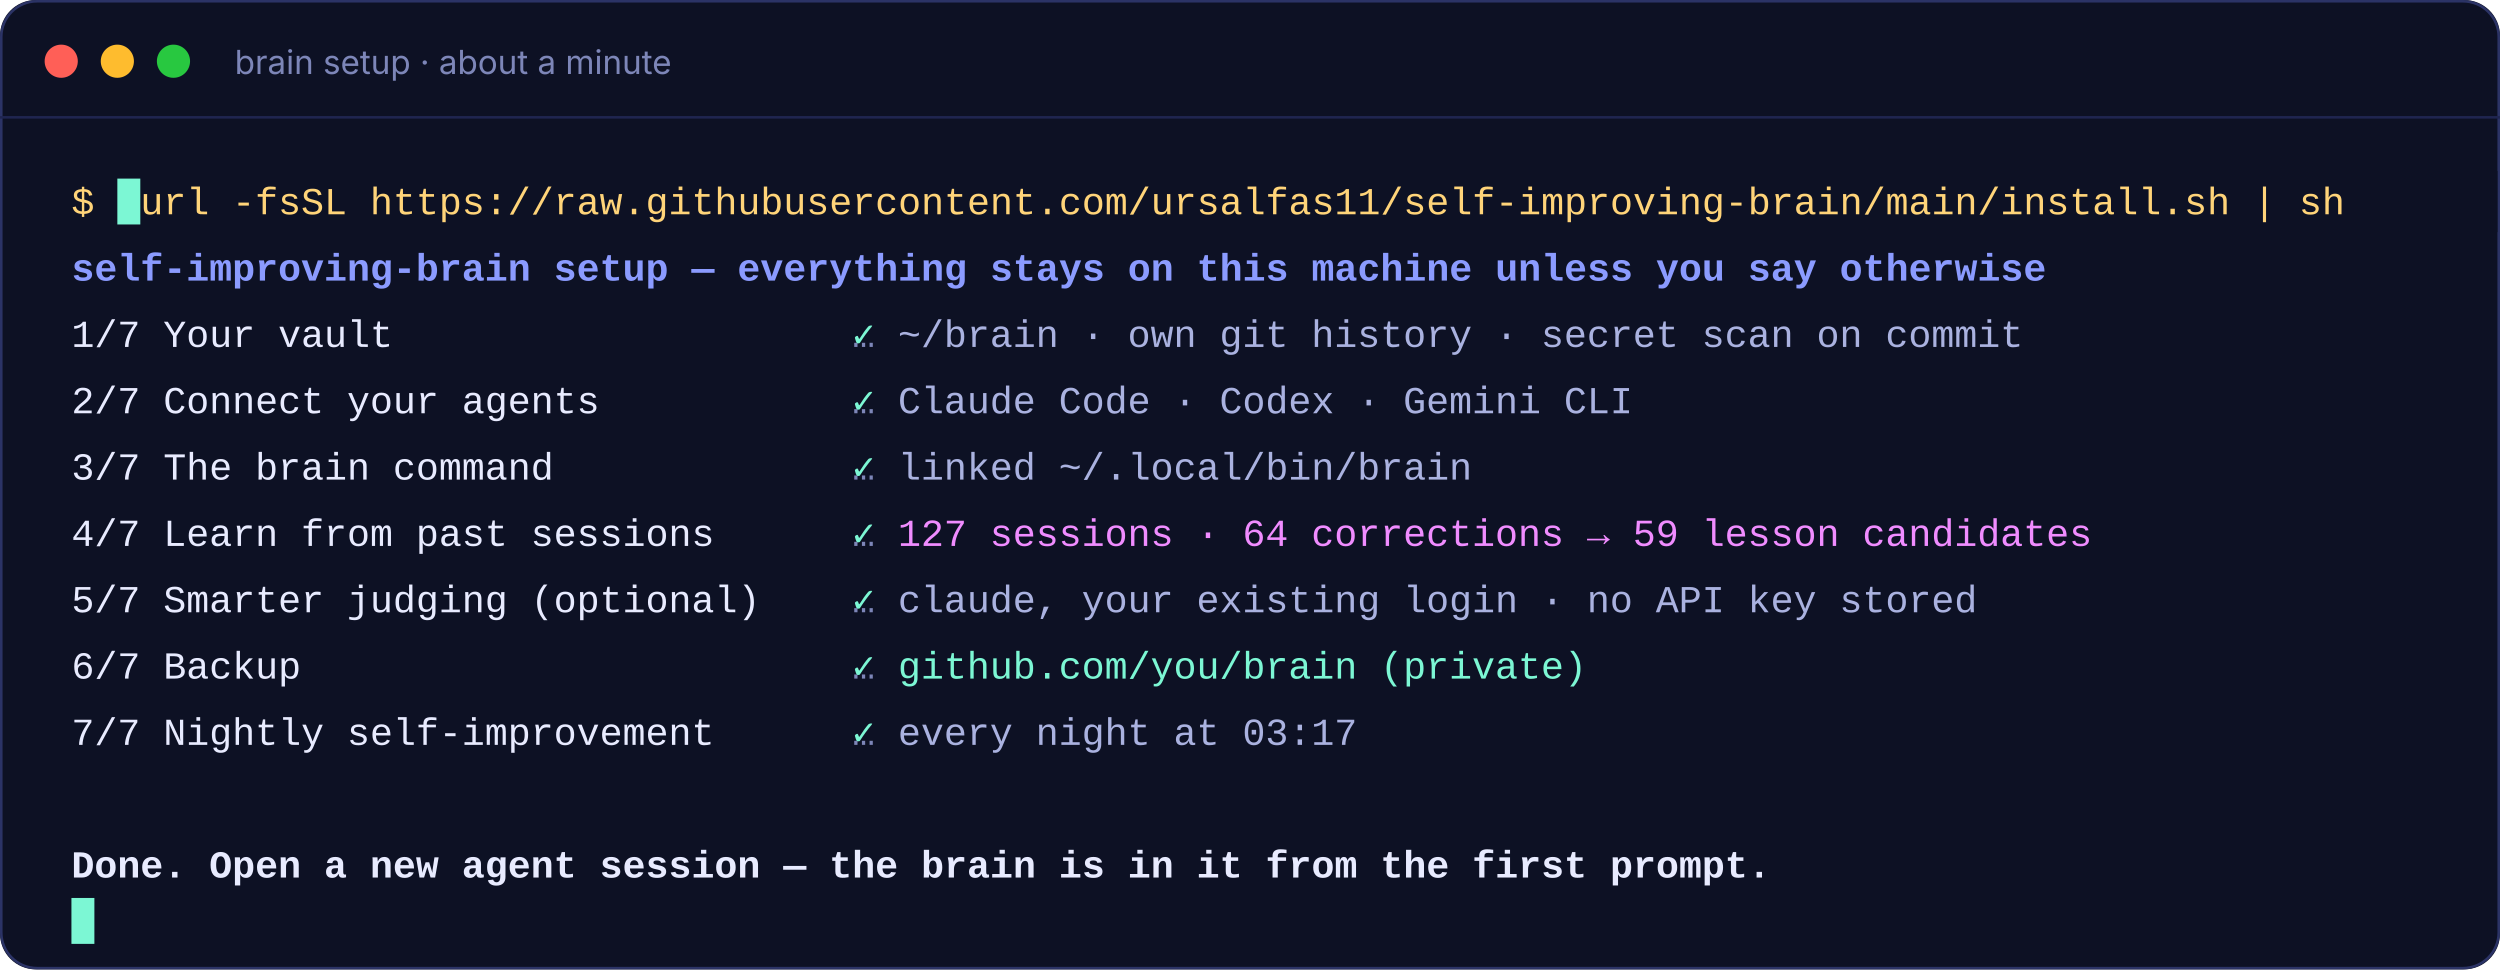
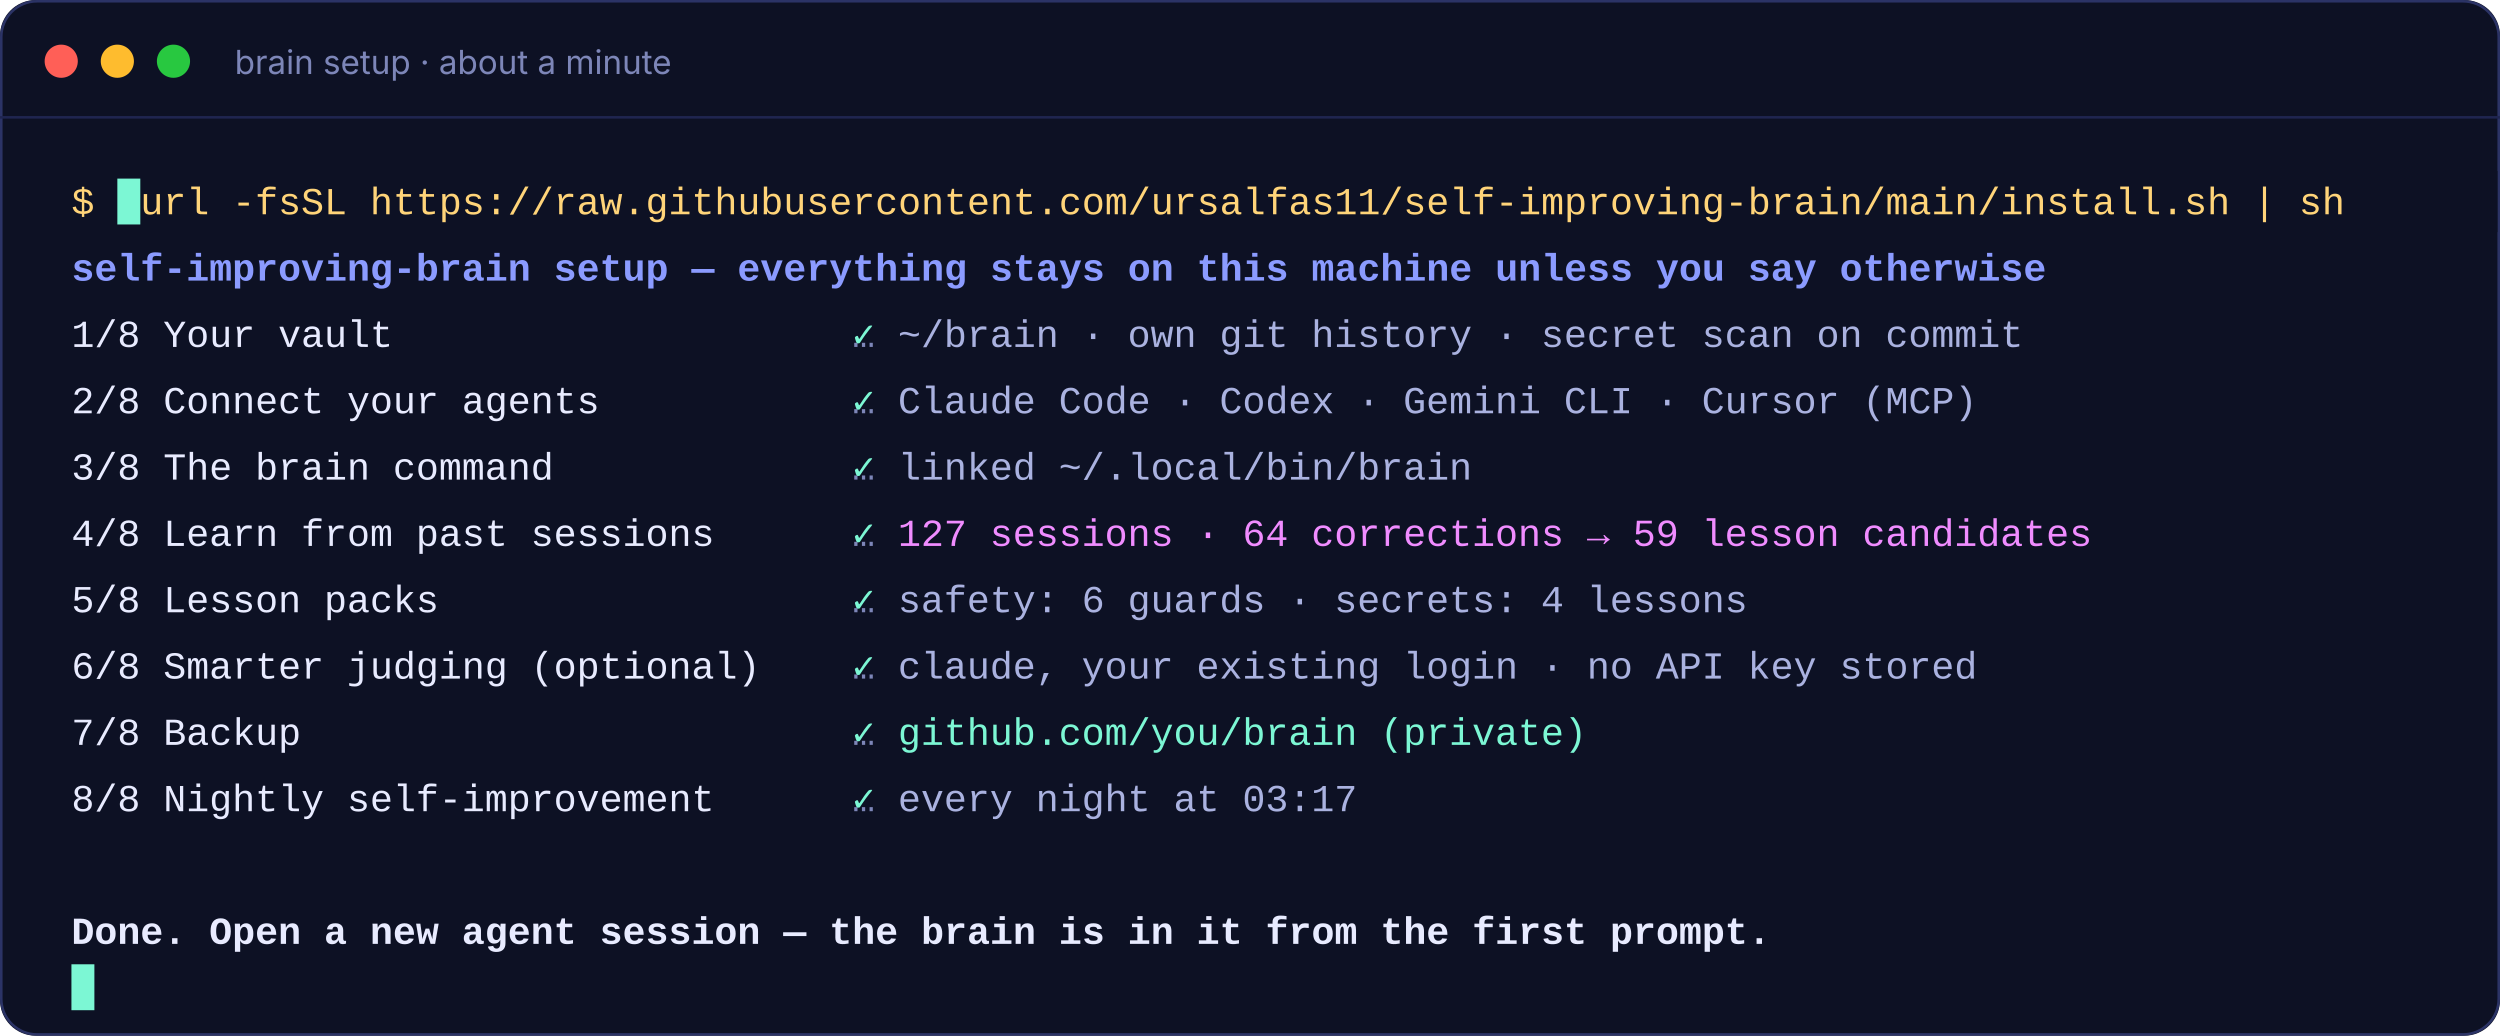
- <svg xmlns="http://www.w3.org/2000/svg" width="980" height="380" viewBox="0 0 980 380" role="img" aria-label="brain setup in seven steps: vault, agents, command, learning from past sessions, optional LLM judge, private GitHub backup, nightly run">
+ <svg xmlns="http://www.w3.org/2000/svg" width="980" height="406" viewBox="0 0 980 406" role="img" aria-label="brain setup in eight steps: vault, agents, command, learning from past sessions, lesson packs, optional LLM judge, private GitHub backup, nightly run">
  <style>
.m{font-family:ui-monospace,SFMono-Regular,Menlo,Consolas,'Liberation Mono',monospace;font-size:15px;white-space:pre}.t{font-family:-apple-system,BlinkMacSystemFont,'Segoe UI',Inter,Helvetica,Arial,sans-serif}
@keyframes cur{0%,49%{opacity:1}50%,100%{opacity:0}}.cur{animation:cur 1s steps(1) infinite}
- @keyframes a1{0.000%{opacity:0;animation-timing-function:steps(1,end)}2.532%{opacity:0;animation-timing-function:ease-out}2.848%{opacity:1;animation-timing-function:steps(1,end)}96.203%{opacity:1;animation-timing-function:linear}98.418%{opacity:0;animation-timing-function:steps(1,end)}100.000%{opacity:0;animation-timing-function:steps(1,end)}}.a1{animation:a1 15.80s infinite}
- @keyframes a2{0.000%{transform:translateX(0px);animation-timing-function:steps(1,end)}2.532%{transform:translateX(0px);animation-timing-function:linear}13.291%{transform:translateX(891.0px);animation-timing-function:steps(1,end)}100.000%{transform:translateX(891.0px);animation-timing-function:steps(1,end)}}.a2{animation:a2 15.80s infinite}
- @keyframes a3{0.000%{opacity:0;animation-timing-function:steps(1,end)}2.532%{opacity:0;animation-timing-function:ease-out}2.848%{opacity:1;animation-timing-function:steps(1,end)}16.772%{opacity:1;animation-timing-function:ease-in}17.089%{opacity:0;animation-timing-function:steps(1,end)}100.000%{opacity:0;animation-timing-function:steps(1,end)}}.a3{animation:a3 15.80s infinite}
- @keyframes a4{0.000%{transform:translateX(0px);animation-timing-function:steps(1,end)}2.532%{transform:translateX(0px);animation-timing-function:linear}13.291%{transform:translateX(873.0px);animation-timing-function:steps(1,end)}100.000%{transform:translateX(873.0px);animation-timing-function:steps(1,end)}}.a4{animation:a4 15.80s infinite}
- @keyframes a5{0.000%{opacity:0;animation-timing-function:steps(1,end)}17.089%{opacity:0;animation-timing-function:ease-out}18.038%{opacity:1;animation-timing-function:steps(1,end)}96.203%{opacity:1;animation-timing-function:linear}98.418%{opacity:0;animation-timing-function:steps(1,end)}100.000%{opacity:0;animation-timing-function:steps(1,end)}}.a5{animation:a5 15.80s infinite}
- @keyframes a6{0.000%{opacity:0;animation-timing-function:steps(1,end)}19.304%{opacity:0;animation-timing-function:ease-out}20.253%{opacity:1;animation-timing-function:steps(1,end)}96.203%{opacity:1;animation-timing-function:linear}98.418%{opacity:0;animation-timing-function:steps(1,end)}100.000%{opacity:0;animation-timing-function:steps(1,end)}}.a6{animation:a6 15.80s infinite}
- @keyframes a7{0.000%{opacity:0;animation-timing-function:steps(1,end)}19.304%{opacity:0;animation-timing-function:ease-out}19.810%{opacity:1;animation-timing-function:steps(1,end)}22.911%{opacity:1;animation-timing-function:ease-in}23.418%{opacity:0;animation-timing-function:steps(1,end)}100.000%{opacity:0;animation-timing-function:steps(1,end)}}.a7{animation:a7 15.80s infinite}
- @keyframes a8{0.000%{opacity:0;animation-timing-function:steps(1,end)}23.418%{opacity:0;animation-timing-function:ease-out}24.684%{opacity:1;animation-timing-function:steps(1,end)}96.203%{opacity:1;animation-timing-function:linear}98.418%{opacity:0;animation-timing-function:steps(1,end)}100.000%{opacity:0;animation-timing-function:steps(1,end)}}.a8{animation:a8 15.80s infinite}
- @keyframes a9{0.000%{opacity:0;animation-timing-function:steps(1,end)}25.316%{opacity:0;animation-timing-function:ease-out}26.266%{opacity:1;animation-timing-function:steps(1,end)}96.203%{opacity:1;animation-timing-function:linear}98.418%{opacity:0;animation-timing-function:steps(1,end)}100.000%{opacity:0;animation-timing-function:steps(1,end)}}.a9{animation:a9 15.80s infinite}
- @keyframes a10{0.000%{opacity:0;animation-timing-function:steps(1,end)}25.316%{opacity:0;animation-timing-function:ease-out}25.823%{opacity:1;animation-timing-function:steps(1,end)}28.924%{opacity:1;animation-timing-function:ease-in}29.430%{opacity:0;animation-timing-function:steps(1,end)}100.000%{opacity:0;animation-timing-function:steps(1,end)}}.a10{animation:a10 15.80s infinite}
- @keyframes a11{0.000%{opacity:0;animation-timing-function:steps(1,end)}29.430%{opacity:0;animation-timing-function:ease-out}30.696%{opacity:1;animation-timing-function:steps(1,end)}96.203%{opacity:1;animation-timing-function:linear}98.418%{opacity:0;animation-timing-function:steps(1,end)}100.000%{opacity:0;animation-timing-function:steps(1,end)}}.a11{animation:a11 15.80s infinite}
- @keyframes a12{0.000%{opacity:0;animation-timing-function:steps(1,end)}31.329%{opacity:0;animation-timing-function:ease-out}32.278%{opacity:1;animation-timing-function:steps(1,end)}96.203%{opacity:1;animation-timing-function:linear}98.418%{opacity:0;animation-timing-function:steps(1,end)}100.000%{opacity:0;animation-timing-function:steps(1,end)}}.a12{animation:a12 15.80s infinite}
- @keyframes a13{0.000%{opacity:0;animation-timing-function:steps(1,end)}31.329%{opacity:0;animation-timing-function:ease-out}31.835%{opacity:1;animation-timing-function:steps(1,end)}34.937%{opacity:1;animation-timing-function:ease-in}35.443%{opacity:0;animation-timing-function:steps(1,end)}100.000%{opacity:0;animation-timing-function:steps(1,end)}}.a13{animation:a13 15.80s infinite}
- @keyframes a14{0.000%{opacity:0;animation-timing-function:steps(1,end)}35.443%{opacity:0;animation-timing-function:ease-out}36.709%{opacity:1;animation-timing-function:steps(1,end)}96.203%{opacity:1;animation-timing-function:linear}98.418%{opacity:0;animation-timing-function:steps(1,end)}100.000%{opacity:0;animation-timing-function:steps(1,end)}}.a14{animation:a14 15.80s infinite}
- @keyframes a15{0.000%{opacity:0;animation-timing-function:steps(1,end)}37.342%{opacity:0;animation-timing-function:ease-out}38.291%{opacity:1;animation-timing-function:steps(1,end)}96.203%{opacity:1;animation-timing-function:linear}98.418%{opacity:0;animation-timing-function:steps(1,end)}100.000%{opacity:0;animation-timing-function:steps(1,end)}}.a15{animation:a15 15.80s infinite}
- @keyframes a16{0.000%{opacity:0;animation-timing-function:steps(1,end)}37.342%{opacity:0;animation-timing-function:ease-out}37.848%{opacity:1;animation-timing-function:steps(1,end)}44.430%{opacity:1;animation-timing-function:ease-in}44.937%{opacity:0;animation-timing-function:steps(1,end)}100.000%{opacity:0;animation-timing-function:steps(1,end)}}.a16{animation:a16 15.80s infinite}
- @keyframes a17{0.000%{opacity:0;animation-timing-function:steps(1,end)}44.937%{opacity:0;animation-timing-function:ease-out}46.203%{opacity:1;animation-timing-function:steps(1,end)}96.203%{opacity:1;animation-timing-function:linear}98.418%{opacity:0;animation-timing-function:steps(1,end)}100.000%{opacity:0;animation-timing-function:steps(1,end)}}.a17{animation:a17 15.80s infinite}
- @keyframes a18{0.000%{opacity:0;animation-timing-function:steps(1,end)}46.835%{opacity:0;animation-timing-function:ease-out}47.785%{opacity:1;animation-timing-function:steps(1,end)}96.203%{opacity:1;animation-timing-function:linear}98.418%{opacity:0;animation-timing-function:steps(1,end)}100.000%{opacity:0;animation-timing-function:steps(1,end)}}.a18{animation:a18 15.80s infinite}
- @keyframes a19{0.000%{opacity:0;animation-timing-function:steps(1,end)}46.835%{opacity:0;animation-timing-function:ease-out}47.342%{opacity:1;animation-timing-function:steps(1,end)}50.443%{opacity:1;animation-timing-function:ease-in}50.949%{opacity:0;animation-timing-function:steps(1,end)}100.000%{opacity:0;animation-timing-function:steps(1,end)}}.a19{animation:a19 15.80s infinite}
- @keyframes a20{0.000%{opacity:0;animation-timing-function:steps(1,end)}50.949%{opacity:0;animation-timing-function:ease-out}52.215%{opacity:1;animation-timing-function:steps(1,end)}96.203%{opacity:1;animation-timing-function:linear}98.418%{opacity:0;animation-timing-function:steps(1,end)}100.000%{opacity:0;animation-timing-function:steps(1,end)}}.a20{animation:a20 15.80s infinite}
- @keyframes a21{0.000%{opacity:0;animation-timing-function:steps(1,end)}52.848%{opacity:0;animation-timing-function:ease-out}53.797%{opacity:1;animation-timing-function:steps(1,end)}96.203%{opacity:1;animation-timing-function:linear}98.418%{opacity:0;animation-timing-function:steps(1,end)}100.000%{opacity:0;animation-timing-function:steps(1,end)}}.a21{animation:a21 15.80s infinite}
- @keyframes a22{0.000%{opacity:0;animation-timing-function:steps(1,end)}52.848%{opacity:0;animation-timing-function:ease-out}53.354%{opacity:1;animation-timing-function:steps(1,end)}58.038%{opacity:1;animation-timing-function:ease-in}58.544%{opacity:0;animation-timing-function:steps(1,end)}100.000%{opacity:0;animation-timing-function:steps(1,end)}}.a22{animation:a22 15.80s infinite}
- @keyframes a23{0.000%{opacity:0;animation-timing-function:steps(1,end)}58.544%{opacity:0;animation-timing-function:ease-out}59.810%{opacity:1;animation-timing-function:steps(1,end)}96.203%{opacity:1;animation-timing-function:linear}98.418%{opacity:0;animation-timing-function:steps(1,end)}100.000%{opacity:0;animation-timing-function:steps(1,end)}}.a23{animation:a23 15.80s infinite}
- @keyframes a24{0.000%{opacity:0;animation-timing-function:steps(1,end)}60.443%{opacity:0;animation-timing-function:ease-out}61.392%{opacity:1;animation-timing-function:steps(1,end)}96.203%{opacity:1;animation-timing-function:linear}98.418%{opacity:0;animation-timing-function:steps(1,end)}100.000%{opacity:0;animation-timing-function:steps(1,end)}}.a24{animation:a24 15.80s infinite}
- @keyframes a25{0.000%{opacity:0;animation-timing-function:steps(1,end)}60.443%{opacity:0;animation-timing-function:ease-out}60.949%{opacity:1;animation-timing-function:steps(1,end)}64.051%{opacity:1;animation-timing-function:ease-in}64.557%{opacity:0;animation-timing-function:steps(1,end)}100.000%{opacity:0;animation-timing-function:steps(1,end)}}.a25{animation:a25 15.80s infinite}
- @keyframes a26{0.000%{opacity:0;animation-timing-function:steps(1,end)}64.557%{opacity:0;animation-timing-function:ease-out}65.823%{opacity:1;animation-timing-function:steps(1,end)}96.203%{opacity:1;animation-timing-function:linear}98.418%{opacity:0;animation-timing-function:steps(1,end)}100.000%{opacity:0;animation-timing-function:steps(1,end)}}.a26{animation:a26 15.80s infinite}
- @keyframes a27{0.000%{opacity:0;animation-timing-function:steps(1,end)}68.354%{opacity:0;animation-timing-function:ease-out}69.304%{opacity:1;animation-timing-function:steps(1,end)}96.203%{opacity:1;animation-timing-function:linear}98.418%{opacity:0;animation-timing-function:steps(1,end)}100.000%{opacity:0;animation-timing-function:steps(1,end)}}.a27{animation:a27 15.80s infinite}
- @keyframes a28{0.000%{opacity:0;animation-timing-function:steps(1,end)}70.253%{opacity:0;animation-timing-function:ease-out}71.203%{opacity:1;animation-timing-function:steps(1,end)}96.203%{opacity:1;animation-timing-function:linear}98.418%{opacity:0;animation-timing-function:steps(1,end)}100.000%{opacity:0;animation-timing-function:steps(1,end)}}.a28{animation:a28 15.80s infinite}
+ @keyframes a1{0.000%{opacity:0;animation-timing-function:steps(1,end)}2.388%{opacity:0;animation-timing-function:ease-out}2.687%{opacity:1;animation-timing-function:steps(1,end)}96.418%{opacity:1;animation-timing-function:linear}98.507%{opacity:0;animation-timing-function:steps(1,end)}100.000%{opacity:0;animation-timing-function:steps(1,end)}}.a1{animation:a1 16.75s infinite}
+ @keyframes a2{0.000%{transform:translateX(0px);animation-timing-function:steps(1,end)}2.388%{transform:translateX(0px);animation-timing-function:linear}12.537%{transform:translateX(891.0px);animation-timing-function:steps(1,end)}100.000%{transform:translateX(891.0px);animation-timing-function:steps(1,end)}}.a2{animation:a2 16.75s infinite}
+ @keyframes a3{0.000%{opacity:0;animation-timing-function:steps(1,end)}2.388%{opacity:0;animation-timing-function:ease-out}2.687%{opacity:1;animation-timing-function:steps(1,end)}15.821%{opacity:1;animation-timing-function:ease-in}16.119%{opacity:0;animation-timing-function:steps(1,end)}100.000%{opacity:0;animation-timing-function:steps(1,end)}}.a3{animation:a3 16.75s infinite}
+ @keyframes a4{0.000%{transform:translateX(0px);animation-timing-function:steps(1,end)}2.388%{transform:translateX(0px);animation-timing-function:linear}12.537%{transform:translateX(873.0px);animation-timing-function:steps(1,end)}100.000%{transform:translateX(873.0px);animation-timing-function:steps(1,end)}}.a4{animation:a4 16.75s infinite}
+ @keyframes a5{0.000%{opacity:0;animation-timing-function:steps(1,end)}16.119%{opacity:0;animation-timing-function:ease-out}17.015%{opacity:1;animation-timing-function:steps(1,end)}96.418%{opacity:1;animation-timing-function:linear}98.507%{opacity:0;animation-timing-function:steps(1,end)}100.000%{opacity:0;animation-timing-function:steps(1,end)}}.a5{animation:a5 16.75s infinite}
+ @keyframes a6{0.000%{opacity:0;animation-timing-function:steps(1,end)}18.209%{opacity:0;animation-timing-function:ease-out}19.104%{opacity:1;animation-timing-function:steps(1,end)}96.418%{opacity:1;animation-timing-function:linear}98.507%{opacity:0;animation-timing-function:steps(1,end)}100.000%{opacity:0;animation-timing-function:steps(1,end)}}.a6{animation:a6 16.75s infinite}
+ @keyframes a7{0.000%{opacity:0;animation-timing-function:steps(1,end)}18.209%{opacity:0;animation-timing-function:ease-out}18.687%{opacity:1;animation-timing-function:steps(1,end)}21.612%{opacity:1;animation-timing-function:ease-in}22.090%{opacity:0;animation-timing-function:steps(1,end)}100.000%{opacity:0;animation-timing-function:steps(1,end)}}.a7{animation:a7 16.75s infinite}
+ @keyframes a8{0.000%{opacity:0;animation-timing-function:steps(1,end)}22.090%{opacity:0;animation-timing-function:ease-out}23.284%{opacity:1;animation-timing-function:steps(1,end)}96.418%{opacity:1;animation-timing-function:linear}98.507%{opacity:0;animation-timing-function:steps(1,end)}100.000%{opacity:0;animation-timing-function:steps(1,end)}}.a8{animation:a8 16.75s infinite}
+ @keyframes a9{0.000%{opacity:0;animation-timing-function:steps(1,end)}23.881%{opacity:0;animation-timing-function:ease-out}24.776%{opacity:1;animation-timing-function:steps(1,end)}96.418%{opacity:1;animation-timing-function:linear}98.507%{opacity:0;animation-timing-function:steps(1,end)}100.000%{opacity:0;animation-timing-function:steps(1,end)}}.a9{animation:a9 16.75s infinite}
+ @keyframes a10{0.000%{opacity:0;animation-timing-function:steps(1,end)}23.881%{opacity:0;animation-timing-function:ease-out}24.358%{opacity:1;animation-timing-function:steps(1,end)}27.284%{opacity:1;animation-timing-function:ease-in}27.761%{opacity:0;animation-timing-function:steps(1,end)}100.000%{opacity:0;animation-timing-function:steps(1,end)}}.a10{animation:a10 16.75s infinite}
+ @keyframes a11{0.000%{opacity:0;animation-timing-function:steps(1,end)}27.761%{opacity:0;animation-timing-function:ease-out}28.955%{opacity:1;animation-timing-function:steps(1,end)}96.418%{opacity:1;animation-timing-function:linear}98.507%{opacity:0;animation-timing-function:steps(1,end)}100.000%{opacity:0;animation-timing-function:steps(1,end)}}.a11{animation:a11 16.75s infinite}
+ @keyframes a12{0.000%{opacity:0;animation-timing-function:steps(1,end)}29.552%{opacity:0;animation-timing-function:ease-out}30.448%{opacity:1;animation-timing-function:steps(1,end)}96.418%{opacity:1;animation-timing-function:linear}98.507%{opacity:0;animation-timing-function:steps(1,end)}100.000%{opacity:0;animation-timing-function:steps(1,end)}}.a12{animation:a12 16.75s infinite}
+ @keyframes a13{0.000%{opacity:0;animation-timing-function:steps(1,end)}29.552%{opacity:0;animation-timing-function:ease-out}30.030%{opacity:1;animation-timing-function:steps(1,end)}32.955%{opacity:1;animation-timing-function:ease-in}33.433%{opacity:0;animation-timing-function:steps(1,end)}100.000%{opacity:0;animation-timing-function:steps(1,end)}}.a13{animation:a13 16.75s infinite}
+ @keyframes a14{0.000%{opacity:0;animation-timing-function:steps(1,end)}33.433%{opacity:0;animation-timing-function:ease-out}34.627%{opacity:1;animation-timing-function:steps(1,end)}96.418%{opacity:1;animation-timing-function:linear}98.507%{opacity:0;animation-timing-function:steps(1,end)}100.000%{opacity:0;animation-timing-function:steps(1,end)}}.a14{animation:a14 16.75s infinite}
+ @keyframes a15{0.000%{opacity:0;animation-timing-function:steps(1,end)}35.224%{opacity:0;animation-timing-function:ease-out}36.119%{opacity:1;animation-timing-function:steps(1,end)}96.418%{opacity:1;animation-timing-function:linear}98.507%{opacity:0;animation-timing-function:steps(1,end)}100.000%{opacity:0;animation-timing-function:steps(1,end)}}.a15{animation:a15 16.75s infinite}
+ @keyframes a16{0.000%{opacity:0;animation-timing-function:steps(1,end)}35.224%{opacity:0;animation-timing-function:ease-out}35.701%{opacity:1;animation-timing-function:steps(1,end)}41.910%{opacity:1;animation-timing-function:ease-in}42.388%{opacity:0;animation-timing-function:steps(1,end)}100.000%{opacity:0;animation-timing-function:steps(1,end)}}.a16{animation:a16 16.75s infinite}
+ @keyframes a17{0.000%{opacity:0;animation-timing-function:steps(1,end)}42.388%{opacity:0;animation-timing-function:ease-out}43.582%{opacity:1;animation-timing-function:steps(1,end)}96.418%{opacity:1;animation-timing-function:linear}98.507%{opacity:0;animation-timing-function:steps(1,end)}100.000%{opacity:0;animation-timing-function:steps(1,end)}}.a17{animation:a17 16.75s infinite}
+ @keyframes a18{0.000%{opacity:0;animation-timing-function:steps(1,end)}44.179%{opacity:0;animation-timing-function:ease-out}45.075%{opacity:1;animation-timing-function:steps(1,end)}96.418%{opacity:1;animation-timing-function:linear}98.507%{opacity:0;animation-timing-function:steps(1,end)}100.000%{opacity:0;animation-timing-function:steps(1,end)}}.a18{animation:a18 16.75s infinite}
+ @keyframes a19{0.000%{opacity:0;animation-timing-function:steps(1,end)}44.179%{opacity:0;animation-timing-function:ease-out}44.657%{opacity:1;animation-timing-function:steps(1,end)}47.582%{opacity:1;animation-timing-function:ease-in}48.060%{opacity:0;animation-timing-function:steps(1,end)}100.000%{opacity:0;animation-timing-function:steps(1,end)}}.a19{animation:a19 16.75s infinite}
+ @keyframes a20{0.000%{opacity:0;animation-timing-function:steps(1,end)}48.060%{opacity:0;animation-timing-function:ease-out}49.254%{opacity:1;animation-timing-function:steps(1,end)}96.418%{opacity:1;animation-timing-function:linear}98.507%{opacity:0;animation-timing-function:steps(1,end)}100.000%{opacity:0;animation-timing-function:steps(1,end)}}.a20{animation:a20 16.75s infinite}
+ @keyframes a21{0.000%{opacity:0;animation-timing-function:steps(1,end)}49.851%{opacity:0;animation-timing-function:ease-out}50.746%{opacity:1;animation-timing-function:steps(1,end)}96.418%{opacity:1;animation-timing-function:linear}98.507%{opacity:0;animation-timing-function:steps(1,end)}100.000%{opacity:0;animation-timing-function:steps(1,end)}}.a21{animation:a21 16.75s infinite}
+ @keyframes a22{0.000%{opacity:0;animation-timing-function:steps(1,end)}49.851%{opacity:0;animation-timing-function:ease-out}50.328%{opacity:1;animation-timing-function:steps(1,end)}53.254%{opacity:1;animation-timing-function:ease-in}53.731%{opacity:0;animation-timing-function:steps(1,end)}100.000%{opacity:0;animation-timing-function:steps(1,end)}}.a22{animation:a22 16.75s infinite}
+ @keyframes a23{0.000%{opacity:0;animation-timing-function:steps(1,end)}53.731%{opacity:0;animation-timing-function:ease-out}54.925%{opacity:1;animation-timing-function:steps(1,end)}96.418%{opacity:1;animation-timing-function:linear}98.507%{opacity:0;animation-timing-function:steps(1,end)}100.000%{opacity:0;animation-timing-function:steps(1,end)}}.a23{animation:a23 16.75s infinite}
+ @keyframes a24{0.000%{opacity:0;animation-timing-function:steps(1,end)}55.522%{opacity:0;animation-timing-function:ease-out}56.418%{opacity:1;animation-timing-function:steps(1,end)}96.418%{opacity:1;animation-timing-function:linear}98.507%{opacity:0;animation-timing-function:steps(1,end)}100.000%{opacity:0;animation-timing-function:steps(1,end)}}.a24{animation:a24 16.75s infinite}
+ @keyframes a25{0.000%{opacity:0;animation-timing-function:steps(1,end)}55.522%{opacity:0;animation-timing-function:ease-out}56.000%{opacity:1;animation-timing-function:steps(1,end)}60.418%{opacity:1;animation-timing-function:ease-in}60.896%{opacity:0;animation-timing-function:steps(1,end)}100.000%{opacity:0;animation-timing-function:steps(1,end)}}.a25{animation:a25 16.75s infinite}
+ @keyframes a26{0.000%{opacity:0;animation-timing-function:steps(1,end)}60.896%{opacity:0;animation-timing-function:ease-out}62.090%{opacity:1;animation-timing-function:steps(1,end)}96.418%{opacity:1;animation-timing-function:linear}98.507%{opacity:0;animation-timing-function:steps(1,end)}100.000%{opacity:0;animation-timing-function:steps(1,end)}}.a26{animation:a26 16.75s infinite}
+ @keyframes a27{0.000%{opacity:0;animation-timing-function:steps(1,end)}62.687%{opacity:0;animation-timing-function:ease-out}63.582%{opacity:1;animation-timing-function:steps(1,end)}96.418%{opacity:1;animation-timing-function:linear}98.507%{opacity:0;animation-timing-function:steps(1,end)}100.000%{opacity:0;animation-timing-function:steps(1,end)}}.a27{animation:a27 16.75s infinite}
+ @keyframes a28{0.000%{opacity:0;animation-timing-function:steps(1,end)}62.687%{opacity:0;animation-timing-function:ease-out}63.164%{opacity:1;animation-timing-function:steps(1,end)}66.090%{opacity:1;animation-timing-function:ease-in}66.567%{opacity:0;animation-timing-function:steps(1,end)}100.000%{opacity:0;animation-timing-function:steps(1,end)}}.a28{animation:a28 16.75s infinite}
+ @keyframes a29{0.000%{opacity:0;animation-timing-function:steps(1,end)}66.567%{opacity:0;animation-timing-function:ease-out}67.761%{opacity:1;animation-timing-function:steps(1,end)}96.418%{opacity:1;animation-timing-function:linear}98.507%{opacity:0;animation-timing-function:steps(1,end)}100.000%{opacity:0;animation-timing-function:steps(1,end)}}.a29{animation:a29 16.75s infinite}
+ @keyframes a30{0.000%{opacity:0;animation-timing-function:steps(1,end)}70.149%{opacity:0;animation-timing-function:ease-out}71.045%{opacity:1;animation-timing-function:steps(1,end)}96.418%{opacity:1;animation-timing-function:linear}98.507%{opacity:0;animation-timing-function:steps(1,end)}100.000%{opacity:0;animation-timing-function:steps(1,end)}}.a30{animation:a30 16.75s infinite}
+ @keyframes a31{0.000%{opacity:0;animation-timing-function:steps(1,end)}71.940%{opacity:0;animation-timing-function:ease-out}72.836%{opacity:1;animation-timing-function:steps(1,end)}96.418%{opacity:1;animation-timing-function:linear}98.507%{opacity:0;animation-timing-function:steps(1,end)}100.000%{opacity:0;animation-timing-function:steps(1,end)}}.a31{animation:a31 16.75s infinite}
@media (prefers-reduced-motion:reduce){*{animation:none!important}.fx{display:none}}
</style>
-   <rect width="980" height="380" rx="14" fill="#0d1124" />
-   <rect x=".5" y=".5" width="979" height="379" rx="14" fill="none" stroke="#2b3366" />
+   <rect width="980" height="406" rx="14" fill="#0d1124" />
+   <rect x=".5" y=".5" width="979" height="405" rx="14" fill="none" stroke="#2b3366" />
  <circle cx="24" cy="24" r="6.5" fill="#ff5f57" />
  <circle cx="46" cy="24" r="6.5" fill="#febc2e" />
  <circle cx="68" cy="24" r="6.5" fill="#28c840" />
  <text class="t" x="92" y="29" fill="#7d86b8" font-size="13">brain setup · about a minute</text>
  <line x1="0" y1="46" x2="980" y2="46" stroke="#1f2550" />
  <clipPath id="setup-c">
-     <rect x="1" y="47" width="978" height="332" rx="13" />
+     <rect x="1" y="47" width="978" height="358" rx="13" />
  </clipPath>
  <g clip-path="url(#setup-c)">
    <g class="a1">
      <text class="m" x="28.0" y="84" fill="#ffd479" textLength="18.0" lengthAdjust="spacing">$ </text>
      <text class="m" x="46.0" y="84" fill="#ffd479" textLength="873.0" lengthAdjust="spacing">curl -fsSL https://raw.githubusercontent.com/ursalfas11/self-improving-brain/main/install.sh | sh</text>
    </g>
    <rect class="a2" x="46.0" y="67" width="891.0" height="24" fill="#0d1124" style="transform:translateX(891.0px)" />
    <g class="fx a3">
      <rect class="a4" x="46.0" y="70" width="9.0" height="18" fill="#7cf7d4" />
    </g>
    <g class="a5">
      <text class="m" x="28.0" y="110" fill="#8b9bff" textLength="774.0" lengthAdjust="spacing" font-weight="700">self-improving-brain setup — everything stays on this machine unless you say otherwise</text>
    </g>
    <g class="a6">
-       <text class="m" x="28.0" y="136" fill="#e8ebff" textLength="135.0" lengthAdjust="spacing">1/7  Your vault</text>
+       <text class="m" x="28.0" y="136" fill="#e8ebff" textLength="135.0" lengthAdjust="spacing">1/8  Your vault</text>
    </g>
    <g class="fx a7">
      <text class="m" x="334.0" y="136" fill="#7d86b8" textLength="9.0" lengthAdjust="spacing">…</text>
    </g>
    <g class="a8">
      <text class="m" x="334.0" y="136" fill="#7cf7d4" textLength="9.0" lengthAdjust="spacing" font-weight="700">✓</text>
      <text class="m" x="352.0" y="136" fill="#aab2e0" textLength="441.0" lengthAdjust="spacing">~/brain · own git history · secret scan on commit</text>
    </g>
    <g class="a9">
-       <text class="m" x="28.0" y="162" fill="#e8ebff" textLength="216.0" lengthAdjust="spacing">2/7  Connect your agents</text>
+       <text class="m" x="28.0" y="162" fill="#e8ebff" textLength="216.0" lengthAdjust="spacing">2/8  Connect your agents</text>
    </g>
    <g class="fx a10">
      <text class="m" x="334.0" y="162" fill="#7d86b8" textLength="9.0" lengthAdjust="spacing">…</text>
    </g>
    <g class="a11">
      <text class="m" x="334.0" y="162" fill="#7cf7d4" textLength="9.0" lengthAdjust="spacing" font-weight="700">✓</text>
-       <text class="m" x="352.0" y="162" fill="#aab2e0" textLength="288.0" lengthAdjust="spacing">Claude Code · Codex · Gemini CLI</text>
+       <text class="m" x="352.0" y="162" fill="#aab2e0" textLength="423.0" lengthAdjust="spacing">Claude Code · Codex · Gemini CLI · Cursor (MCP)</text>
    </g>
    <g class="a12">
-       <text class="m" x="28.0" y="188" fill="#e8ebff" textLength="198.0" lengthAdjust="spacing">3/7  The brain command</text>
+       <text class="m" x="28.0" y="188" fill="#e8ebff" textLength="198.0" lengthAdjust="spacing">3/8  The brain command</text>
    </g>
    <g class="fx a13">
      <text class="m" x="334.0" y="188" fill="#7d86b8" textLength="9.0" lengthAdjust="spacing">…</text>
    </g>
    <g class="a14">
      <text class="m" x="334.0" y="188" fill="#7cf7d4" textLength="9.0" lengthAdjust="spacing" font-weight="700">✓</text>
      <text class="m" x="352.0" y="188" fill="#aab2e0" textLength="225.0" lengthAdjust="spacing">linked ~/.local/bin/brain</text>
    </g>
    <g class="a15">
-       <text class="m" x="28.0" y="214" fill="#e8ebff" textLength="261.0" lengthAdjust="spacing">4/7  Learn from past sessions</text>
+       <text class="m" x="28.0" y="214" fill="#e8ebff" textLength="261.0" lengthAdjust="spacing">4/8  Learn from past sessions</text>
    </g>
    <g class="fx a16">
      <text class="m" x="334.0" y="214" fill="#7d86b8" textLength="9.0" lengthAdjust="spacing">…</text>
    </g>
    <g class="a17">
      <text class="m" x="334.0" y="214" fill="#7cf7d4" textLength="9.0" lengthAdjust="spacing" font-weight="700">✓</text>
      <text class="m" x="352.0" y="214" fill="#f08cff" textLength="468.0" lengthAdjust="spacing">127 sessions · 64 corrections → 59 lesson candidates</text>
    </g>
    <g class="a18">
-       <text class="m" x="28.0" y="240" fill="#e8ebff" textLength="279.0" lengthAdjust="spacing">5/7  Smarter judging (optional)</text>
+       <text class="m" x="28.0" y="240" fill="#e8ebff" textLength="153.0" lengthAdjust="spacing">5/8  Lesson packs</text>
    </g>
    <g class="fx a19">
      <text class="m" x="334.0" y="240" fill="#7d86b8" textLength="9.0" lengthAdjust="spacing">…</text>
    </g>
    <g class="a20">
      <text class="m" x="334.0" y="240" fill="#7cf7d4" textLength="9.0" lengthAdjust="spacing" font-weight="700">✓</text>
-       <text class="m" x="352.0" y="240" fill="#aab2e0" textLength="423.0" lengthAdjust="spacing">claude, your existing login · no API key stored</text>
+       <text class="m" x="352.0" y="240" fill="#aab2e0" textLength="333.0" lengthAdjust="spacing">safety: 6 guards · secrets: 4 lessons</text>
    </g>
    <g class="a21">
-       <text class="m" x="28.0" y="266" fill="#e8ebff" textLength="99.0" lengthAdjust="spacing">6/7  Backup</text>
+       <text class="m" x="28.0" y="266" fill="#e8ebff" textLength="279.0" lengthAdjust="spacing">6/8  Smarter judging (optional)</text>
    </g>
    <g class="fx a22">
      <text class="m" x="334.0" y="266" fill="#7d86b8" textLength="9.0" lengthAdjust="spacing">…</text>
    </g>
    <g class="a23">
      <text class="m" x="334.0" y="266" fill="#7cf7d4" textLength="9.0" lengthAdjust="spacing" font-weight="700">✓</text>
-       <text class="m" x="352.0" y="266" fill="#7cf7d4" textLength="279.0" lengthAdjust="spacing">github.com/you/brain  (private)</text>
+       <text class="m" x="352.0" y="266" fill="#aab2e0" textLength="423.0" lengthAdjust="spacing">claude, your existing login · no API key stored</text>
    </g>
    <g class="a24">
-       <text class="m" x="28.0" y="292" fill="#e8ebff" textLength="261.0" lengthAdjust="spacing">7/7  Nightly self-improvement</text>
+       <text class="m" x="28.0" y="292" fill="#e8ebff" textLength="99.0" lengthAdjust="spacing">7/8  Backup</text>
    </g>
    <g class="fx a25">
      <text class="m" x="334.0" y="292" fill="#7d86b8" textLength="9.0" lengthAdjust="spacing">…</text>
    </g>
    <g class="a26">
      <text class="m" x="334.0" y="292" fill="#7cf7d4" textLength="9.0" lengthAdjust="spacing" font-weight="700">✓</text>
-       <text class="m" x="352.0" y="292" fill="#aab2e0" textLength="180.0" lengthAdjust="spacing">every night at 03:17</text>
+       <text class="m" x="352.0" y="292" fill="#7cf7d4" textLength="279.0" lengthAdjust="spacing">github.com/you/brain  (private)</text>
    </g>
    <g class="a27">
-       <text class="m" x="28.0" y="344" fill="#e8ebff" textLength="666.0" lengthAdjust="spacing" font-weight="700">Done. Open a new agent session — the brain is in it from the first prompt.</text>
+       <text class="m" x="28.0" y="318" fill="#e8ebff" textLength="261.0" lengthAdjust="spacing">8/8  Nightly self-improvement</text>
+     </g>
+     <g class="fx a28">
+       <text class="m" x="334.0" y="318" fill="#7d86b8" textLength="9.0" lengthAdjust="spacing">…</text>
+     </g>
+     <g class="a29">
+       <text class="m" x="334.0" y="318" fill="#7cf7d4" textLength="9.0" lengthAdjust="spacing" font-weight="700">✓</text>
+       <text class="m" x="352.0" y="318" fill="#aab2e0" textLength="180.0" lengthAdjust="spacing">every night at 03:17</text>
+     </g>
+     <g class="a30">
+       <text class="m" x="28.0" y="370" fill="#e8ebff" textLength="666.0" lengthAdjust="spacing" font-weight="700">Done. Open a new agent session — the brain is in it from the first prompt.</text>
    </g>
  </g>
-   <g class="a28">
-     <rect class="cur" x="28" y="352" width="9.0" height="18" fill="#7cf7d4" />
+   <g class="a31">
+     <rect class="cur" x="28" y="378" width="9.0" height="18" fill="#7cf7d4" />
  </g>
</svg>
